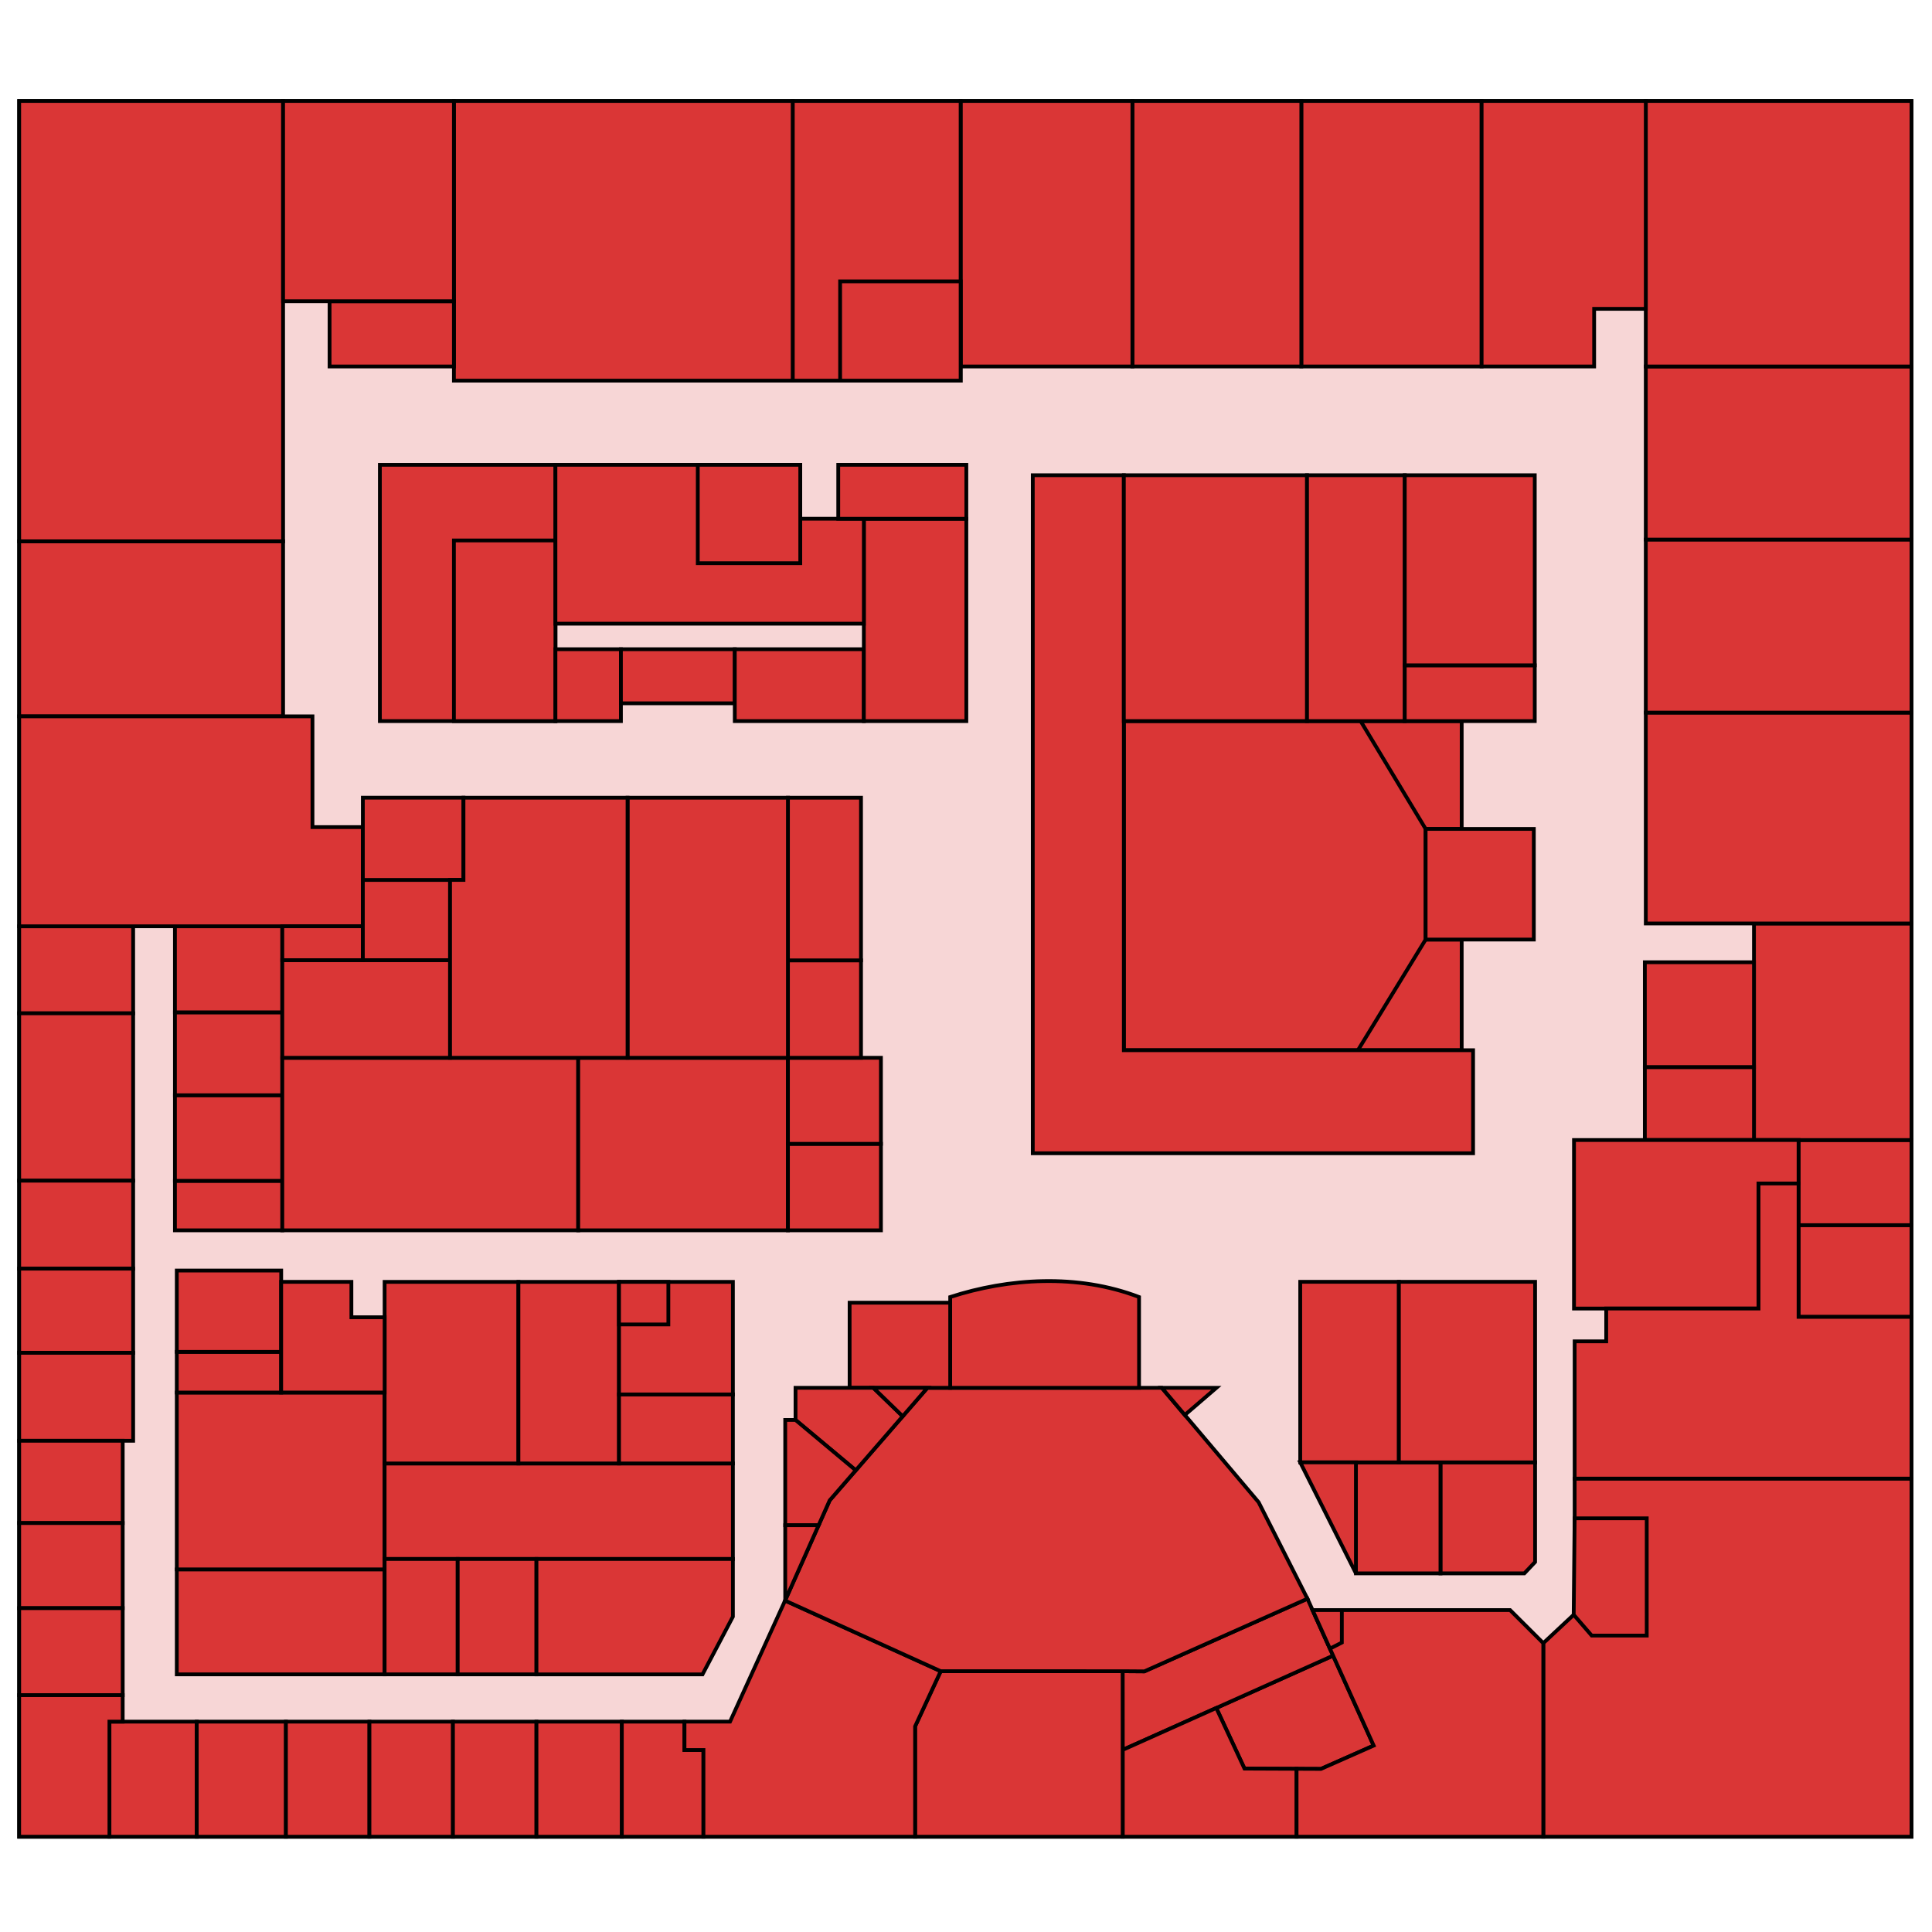
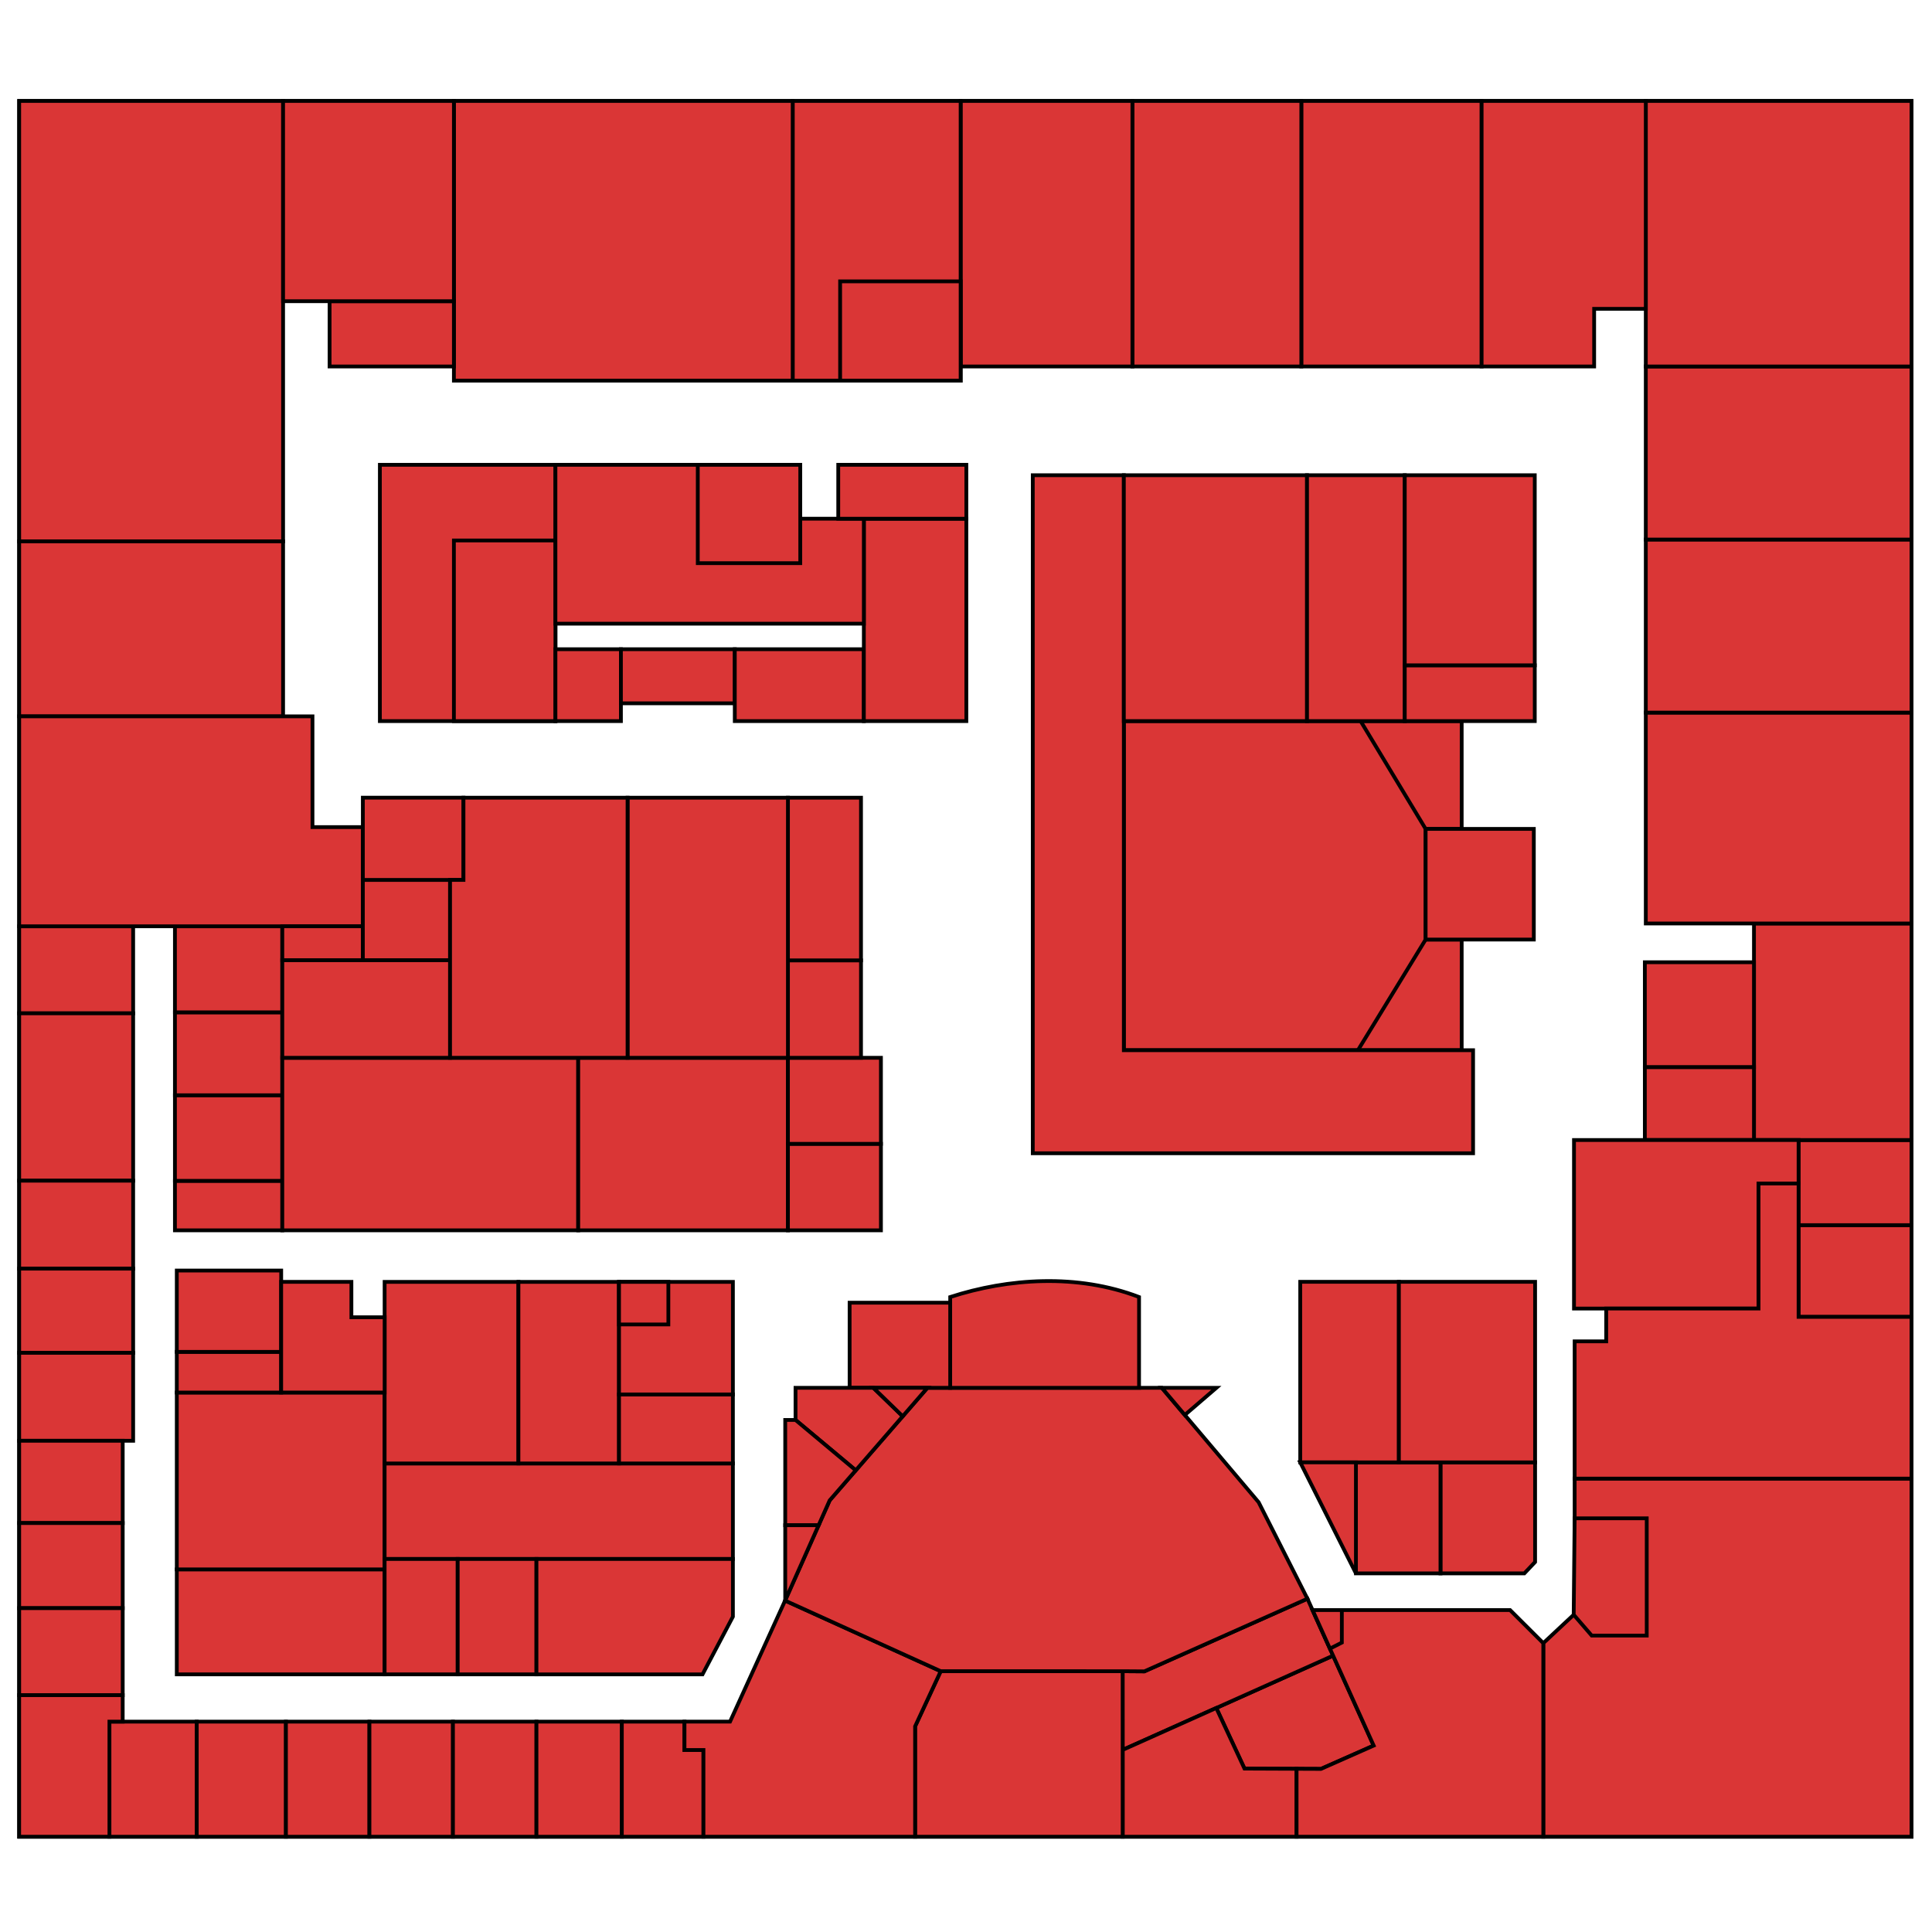
<svg xmlns="http://www.w3.org/2000/svg" xmlns:ns1="http://www.openswatchbook.org/uri/2009/osb" xmlns:xlink="http://www.w3.org/1999/xlink" width="1024" height="1024" id="svg2" version="1.1">
  <defs id="defs4">
    <linearGradient id="linearGradient4705" ns1:paint="solid">
      <stop style="stop-color:#ffffff;stop-opacity:1;" offset="0" id="stop4707" />
    </linearGradient>
    <linearGradient xlink:href="#linearGradient4705" id="linearGradient4709" x1="32.296" y1="533.076" x2="716.99" y2="533.076" gradientUnits="userSpaceOnUse" />
  </defs>
  <g id="layer4" style="display:inline">
    <g id="g4587" transform="matrix(-0.9958291,0,0,-0.9923978,1021.687,1021.481)">
-       <rect y="48.342" x="8.592" height="927.043" width="1007.164" id="rect3365" style="display:inline;fill:#f7d6d6;fill-opacity:1;stroke:#000000;stroke-width:2.012;stroke-miterlimit:4;stroke-dasharray:none;stroke-opacity:1" />
+       <rect y="48.342" x="8.592" height="927.043" width="1007.164" id="rect3365" style="display:inline;fill:#f7d6d6;fill-opacity:0;stroke:#000000;stroke-width:2.012;stroke-miterlimit:4;stroke-dasharray:none;stroke-opacity:1" />
      <rect y="325.985" x="8.592" height="48.992" width="60.098" id="rect4137" style="display:inline;fill:#da3636;fill-opacity:1;stroke:#000000;stroke-width:2.012;stroke-miterlimit:4;stroke-dasharray:none;stroke-opacity:1" />
      <rect y="374.977" x="8.592" height="45.457" width="60.098" id="rect4139" style="display:inline;fill:#da3636;fill-opacity:1;stroke:#000000;stroke-width:2.012;stroke-miterlimit:4;stroke-dasharray:none;stroke-opacity:1" />
      <rect y="420.434" x="8.592" height="115.662" width="83.837" id="rect4141" style="display:inline;fill:#da3636;fill-opacity:1;stroke:#000000;stroke-width:2.012;stroke-miterlimit:4;stroke-dasharray:none;stroke-opacity:1" />
      <rect y="459.325" x="92.429" height="56.063" width="58.084" id="rect4145" style="display:inline;fill:#da3636;fill-opacity:1;stroke:#000000;stroke-width:2.012;stroke-miterlimit:4;stroke-dasharray:none;stroke-opacity:1" />
      <rect y="420.434" x="92.429" height="38.891" width="58.084" id="rect4147" style="display:inline;fill:#da3636;fill-opacity:1;stroke:#000000;stroke-width:2.012;stroke-miterlimit:4;stroke-dasharray:none;stroke-opacity:1" />
      <rect y="536.096" x="8.592" height="112.632" width="141.415" id="rect4149" style="display:inline;fill:#da3636;fill-opacity:1;stroke:#000000;stroke-width:2.012;stroke-miterlimit:4;stroke-dasharray:none;stroke-opacity:1" />
      <rect y="648.728" x="8.592" height="92.429" width="141.415" id="rect4151" style="display:inline;fill:#da3636;fill-opacity:1;stroke:#000000;stroke-width:2.012;stroke-miterlimit:4;stroke-dasharray:none;stroke-opacity:1" />
      <rect y="741.157" x="8.592" height="92.429" width="141.415" id="rect4153" style="display:inline;fill:#da3636;fill-opacity:1;stroke:#000000;stroke-width:2.012;stroke-miterlimit:4;stroke-dasharray:none;stroke-opacity:1" />
      <rect y="833.586" x="8.592" height="141.799" width="141.415" id="rect4155" style="display:inline;fill:#da3636;fill-opacity:1;stroke:#000000;stroke-width:2.012;stroke-miterlimit:4;stroke-dasharray:none;stroke-opacity:1" />
      <rect y="833.586" x="237.386" height="141.799" width="95.964" id="rect4157" style="display:inline;fill:#da3636;fill-opacity:1;stroke:#000000;stroke-width:2.012;stroke-miterlimit:4;stroke-dasharray:none;stroke-opacity:1" />
      <rect y="833.586" x="333.35" height="141.799" width="89.904" id="rect4159" style="display:inline;fill:#da3636;fill-opacity:1;stroke:#000000;stroke-width:2.012;stroke-miterlimit:4;stroke-dasharray:none;stroke-opacity:1" />
      <rect y="833.586" x="423.254" height="141.799" width="91.419" id="rect4161" style="display:inline;fill:#da3636;fill-opacity:1;stroke:#000000;stroke-width:2.012;stroke-miterlimit:4;stroke-dasharray:none;stroke-opacity:1" />
      <rect y="826.01" x="514.673" height="149.375" width="89.399" id="rect4163" style="display:inline;fill:#da3636;fill-opacity:1;stroke:#000000;stroke-width:2.012;stroke-miterlimit:4;stroke-dasharray:none;stroke-opacity:1" />
      <rect y="826.01" x="514.673" height="53.033" width="64.145" id="rect4165" style="display:inline;fill:#da3636;fill-opacity:1;stroke:#000000;stroke-width:2.012;stroke-miterlimit:4;stroke-dasharray:none;stroke-opacity:1" />
      <rect y="826.01" x="604.071" height="149.375" width="180.312" id="rect4167" style="display:inline;fill:#da3636;fill-opacity:1;stroke:#000000;stroke-width:2.012;stroke-miterlimit:4;stroke-dasharray:none;stroke-opacity:1" />
      <rect y="833.586" x="784.383" height="34.85" width="66.165" id="rect4169" style="display:inline;fill:#da3636;fill-opacity:1;stroke:#000000;stroke-width:2.012;stroke-miterlimit:4;stroke-dasharray:none;stroke-opacity:1" />
      <rect y="740.147" x="875.297" height="235.238" width="140.459" id="rect4171" style="display:inline;fill:#da3636;fill-opacity:1;stroke:#000000;stroke-width:2.012;stroke-miterlimit:4;stroke-dasharray:none;stroke-opacity:1" />
      <rect y="646.708" x="875.297" height="93.439" width="140.459" id="rect4173" style="display:inline;fill:#da3636;fill-opacity:1;stroke:#000000;stroke-width:2.012;stroke-miterlimit:4;stroke-dasharray:none;stroke-opacity:1" />
      <rect y="488.114" x="955.099" height="46.467" width="60.657" id="rect4177" style="display:inline;fill:#da3636;fill-opacity:1;stroke:#000000;stroke-width:2.012;stroke-miterlimit:4;stroke-dasharray:none;stroke-opacity:1" />
      <rect y="398.716" x="955.099" height="89.398" width="60.657" id="rect4179" style="display:inline;fill:#da3636;fill-opacity:1;stroke:#000000;stroke-width:2.012;stroke-miterlimit:4;stroke-dasharray:none;stroke-opacity:1" />
      <rect y="351.743" x="955.099" height="46.972" width="60.657" id="rect4181" style="display:inline;fill:#da3636;fill-opacity:1;stroke:#000000;stroke-width:2.012;stroke-miterlimit:4;stroke-dasharray:none;stroke-opacity:1" />
      <rect y="306.792" x="955.099" height="44.952" width="60.657" id="rect4183" style="display:inline;fill:#da3636;fill-opacity:1;stroke:#000000;stroke-width:2.012;stroke-miterlimit:4;stroke-dasharray:none;stroke-opacity:1" />
      <rect y="259.82" x="955.099" height="46.972" width="60.657" id="rect4185" style="display:inline;fill:#da3636;fill-opacity:1;stroke:#000000;stroke-width:2.012;stroke-miterlimit:4;stroke-dasharray:none;stroke-opacity:1" />
      <rect y="215.878" x="960.655" height="43.942" width="55.101" id="rect4191" style="display:inline;fill:#da3636;fill-opacity:1;stroke:#000000;stroke-width:2.012;stroke-miterlimit:4;stroke-dasharray:none;stroke-opacity:1" />
      <rect y="170.421" x="960.655" height="45.457" width="55.101" id="rect4193" style="display:inline;fill:#da3636;fill-opacity:1;stroke:#000000;stroke-width:2.012;stroke-miterlimit:4;stroke-dasharray:none;stroke-opacity:1" />
      <rect y="123.954" x="960.655" height="46.467" width="55.101" id="rect4195" style="display:inline;fill:#da3636;fill-opacity:1;stroke:#000000;stroke-width:2.012;stroke-miterlimit:4;stroke-dasharray:none;stroke-opacity:1" />
      <rect y="48.342" x="921.259" height="61.47" width="46.467" id="rect4197" style="display:inline;fill:#da3636;fill-opacity:1;stroke:#000000;stroke-width:2.012;stroke-miterlimit:4;stroke-dasharray:none;stroke-opacity:1" />
      <rect y="48.342" x="873.782" height="61.47" width="47.477" id="rect4199" style="display:inline;fill:#da3636;fill-opacity:1;stroke:#000000;stroke-width:2.012;stroke-miterlimit:4;stroke-dasharray:none;stroke-opacity:1" />
      <rect y="48.342" x="829.335" height="61.47" width="44.447" id="rect4201" style="display:inline;fill:#da3636;fill-opacity:1;stroke:#000000;stroke-width:2.012;stroke-miterlimit:4;stroke-dasharray:none;stroke-opacity:1" />
      <rect y="48.342" x="784.889" height="61.47" width="44.447" id="rect4203" style="display:inline;fill:#da3636;fill-opacity:1;stroke:#000000;stroke-width:2.012;stroke-miterlimit:4;stroke-dasharray:none;stroke-opacity:1" />
      <rect y="48.342" x="740.442" height="61.47" width="44.447" id="rect4205" style="display:inline;fill:#da3636;fill-opacity:1;stroke:#000000;stroke-width:2.012;stroke-miterlimit:4;stroke-dasharray:none;stroke-opacity:1" />
      <rect y="48.342" x="694.985" height="61.47" width="45.457" id="rect4207" style="display:inline;fill:#da3636;fill-opacity:1;stroke:#000000;stroke-width:2.012;stroke-miterlimit:4;stroke-dasharray:none;stroke-opacity:1" />
      <rect y="135.066" x="821.254" height="56.063" width="110.612" id="rect4209" style="display:inline;fill:#da3636;fill-opacity:1;stroke:#000000;stroke-width:2.012;stroke-miterlimit:4;stroke-dasharray:none;stroke-opacity:1" />
      <rect y="191.129" x="821.254" height="94.449" width="110.612" id="rect4220" style="display:inline;fill:#da3636;fill-opacity:1;stroke:#000000;stroke-width:2.012;stroke-miterlimit:4;stroke-dasharray:none;stroke-opacity:1" />
      <rect y="285.578" x="876.307" height="21.718" width="55.559" id="rect4222" style="display:inline;fill:#da3636;fill-opacity:1;stroke:#000000;stroke-width:2.012;stroke-miterlimit:4;stroke-dasharray:none;stroke-opacity:1" />
      <rect y="307.297" x="876.307" height="43.437" width="55.559" id="rect4224" style="display:inline;fill:#da3636;fill-opacity:1;stroke:#000000;stroke-width:2.012;stroke-miterlimit:4;stroke-dasharray:none;stroke-opacity:1" />
      <rect y="196.685" x="635.891" height="51.013" width="185.363" id="rect4226" style="display:inline;fill:#da3636;fill-opacity:1;stroke:#000000;stroke-width:2.012;stroke-miterlimit:4;stroke-dasharray:none;stroke-opacity:1" />
      <rect y="247.698" x="750.038" height="96.975" width="71.216" id="rect4228" style="display:inline;fill:#da3636;fill-opacity:1;stroke:#000000;stroke-width:2.012;stroke-miterlimit:4;stroke-dasharray:none;stroke-opacity:1" />
      <rect y="247.698" x="696.5" height="96.975" width="53.538" id="rect4230" style="display:inline;fill:#da3636;fill-opacity:1;stroke:#000000;stroke-width:2.012;stroke-miterlimit:4;stroke-dasharray:none;stroke-opacity:1" />
      <rect y="247.698" x="635.891" height="36.871" width="60.609" id="rect4234" style="display:inline;fill:#da3636;fill-opacity:1;stroke:#000000;stroke-width:2.012;stroke-miterlimit:4;stroke-dasharray:none;stroke-opacity:1" />
      <rect y="284.568" x="635.891" height="60.104" width="60.609" id="rect4236" style="display:inline;fill:#da3636;fill-opacity:1;stroke:#000000;stroke-width:2.012;stroke-miterlimit:4;stroke-dasharray:none;stroke-opacity:1" />
      <rect y="321.944" x="670.236" height="22.728" width="26.264" id="rect4238" style="display:inline;fill:#da3636;fill-opacity:1;stroke:#000000;stroke-width:2.012;stroke-miterlimit:4;stroke-dasharray:none;stroke-opacity:1" />
      <rect y="135.066" x="782.363" height="61.619" width="38.891" id="rect4240" style="display:inline;fill:#da3636;fill-opacity:1;stroke:#000000;stroke-width:2.012;stroke-miterlimit:4;stroke-dasharray:none;stroke-opacity:1" />
      <rect y="135.066" x="740.442" height="61.619" width="41.921" id="rect4242" style="display:inline;fill:#da3636;fill-opacity:1;stroke:#000000;stroke-width:2.012;stroke-miterlimit:4;stroke-dasharray:none;stroke-opacity:1" />
      <path id="rect4246" d="m 652.053,135.066 88.388,0 0,61.619 -104.551,0 0,-30.81 z" style="display:inline;fill:#da3636;fill-opacity:1;stroke:#000000;stroke-width:2.012;stroke-miterlimit:4;stroke-opacity:1;stroke-dasharray:none" />
      <path id="rect4249" d="m 651.562,48.344 0,46.312 10.094,0 0,15.156 33.344,0 0,-61.469 -43.438,0 z" style="display:inline;fill:#da3636;fill-opacity:1;stroke:#000000;stroke-width:2.012;stroke-miterlimit:4;stroke-dasharray:none;stroke-opacity:1" />
      <path id="rect4254" d="m 8.594,48.344 0,191.281 179.281,0 0,-72.249 16.688,-15.657 0,-103.375 z" style="display:inline;fill:#da3636;fill-opacity:1;stroke:#000000;stroke-width:2.012;stroke-miterlimit:4;stroke-dasharray:none;stroke-opacity:1" />
      <path id="rect4259" d="m 149.503,155.774 29.288,0 9.59,11.128 -0.505,51.501 -38.372,0 z" style="display:inline;fill:#da3636;fill-opacity:1;stroke:#000000;stroke-width:2.012;stroke-miterlimit:4;stroke-opacity:1;stroke-dasharray:none" />
      <path id="rect4262" d="m 229.165,209.357 30.706,0.14 37.047,16.833 0.429,35.689 -68.182,0 z" style="display:inline;fill:#da3636;fill-opacity:1;stroke:#000000;stroke-width:2.012;stroke-miterlimit:4;stroke-opacity:1;stroke-dasharray:none" transform="matrix(0.9121286,-0.4099041,0.4099041,0.9121286,0,0)" />
      <path id="rect4315" d="m 229.165,262.019 122.791,0 -17.201,38.338 -10.503,-4.816 -95.088,-0.19 z" style="display:inline;fill:#da3636;fill-opacity:1;stroke:#000000;stroke-width:2.012;stroke-miterlimit:4;stroke-opacity:1;stroke-dasharray:none" transform="matrix(0.9121286,-0.4099041,0.4099041,0.9121286,0,0)" />
      <path id="path4324" d="m 335.876,48.342 0,36.278 27.726,0.114 15.02,32.377 49.81,-22.384 0,-46.385 z" style="fill:#da3636;fill-opacity:1;stroke:#000000;stroke-width:2.012;stroke-miterlimit:4;stroke-dasharray:none;stroke-opacity:1" />
      <path id="path4326" d="m 428.457,136.747 96.822,0 13.637,-29.46 0,-58.944 -110.485,0 z" style="fill:#da3636;fill-opacity:1;stroke:#000000;stroke-width:2.012;stroke-miterlimit:4;stroke-dasharray:none;stroke-opacity:1" />
      <path id="path4328" d="m 661.656,109.812 -24.25,0 -29.294,64.649 -82.833,-37.715 13.637,-29.46 0,-58.944 112.646,0.002 0,46.312 10.094,0 z" style="fill:#da3636;fill-opacity:1;stroke:#000000;stroke-width:2.012;stroke-miterlimit:4;stroke-dasharray:none;stroke-opacity:1" />
      <path id="path4330" d="m 204.562,151.719 17.682,17.682 105.125,0 -32.525,-72.375 28.065,-12.459 12.966,0.054 0,-36.278 -131.313,0.002 z" style="fill:#da3636;fill-opacity:1;stroke:#000000;stroke-width:2.012;stroke-miterlimit:4;stroke-dasharray:none;stroke-opacity:1" />
      <path id="path4332" d="m 330.093,175.463 25.985,51.527 51.518,61.114 124.754,0 52.023,-60.104 23.739,-53.538 -82.833,-37.715 -96.822,-0.002 -11.554,-0.086 z" style="fill:#da3636;fill-opacity:1;stroke:#000000;stroke-width:2.012;stroke-miterlimit:4;stroke-dasharray:none;stroke-opacity:1" />
      <path id="path4334" d="m 419.718,288.104 0,48.487 c 32.83,12.627 69.653,10.028 100.51,0 l 0,-48.487 z" style="fill:#da3636;fill-opacity:1;stroke:#000000;stroke-width:2.012;stroke-miterlimit:4;stroke-dasharray:none;stroke-opacity:1" />
      <rect y="288.104" x="520.229" height="45.457" width="53.538" id="rect4336" style="fill:#da3636;fill-opacity:1;stroke:#000000;stroke-width:2.012;stroke-miterlimit:4;stroke-dasharray:none;stroke-opacity:1" />
      <path id="path4338" d="m 545.506,272.904 15.633,15.2 41.416,0 0,-17.173 -32.055,-26.905 z" style="fill:#da3636;fill-opacity:1;stroke:#000000;stroke-width:2.012;stroke-miterlimit:4;stroke-dasharray:none;stroke-opacity:1" />
      <path id="path4340" d="m 602.556,270.931 5.48,0 0,-56.217 -17.772,0 -5.891,13.286 -13.872,16.027 z" style="fill:#da3636;fill-opacity:1;stroke:#000000;stroke-width:2.012;stroke-miterlimit:4;stroke-dasharray:none;stroke-opacity:1" />
      <path id="path4342" d="m 608.036,214.714 0,-40.081 -17.772,40.081 z" style="fill:#da3636;fill-opacity:1;stroke:#000000;stroke-width:2.012;stroke-miterlimit:4;stroke-dasharray:none;stroke-opacity:1" />
      <path id="path4344" d="m 407.597,288.104 -29.042,0 16.808,-14.513 z" style="fill:#da3636;fill-opacity:1;stroke:#000000;stroke-width:2.012;stroke-miterlimit:4;stroke-dasharray:none;stroke-opacity:1" />
      <path id="path4346" d="m 311.786,169.4 0,-17.365 6.328,-3.231 9.256,20.596 z" style="fill:#da3636;fill-opacity:1;stroke:#000000;stroke-width:2.012;stroke-miterlimit:4;stroke-dasharray:none;stroke-opacity:1" />
      <path id="path4348" d="m 208.929,195.071 0,53.214 50.357,0 0,-59.286 -44.643,0 z" style="fill:#da3636;fill-opacity:1;stroke:#000000;stroke-width:2.012;stroke-miterlimit:4;stroke-dasharray:none;stroke-opacity:1" />
      <rect y="189" x="259.286" height="59.286" width="45" id="rect4350" style="fill:#da3636;fill-opacity:1;stroke:#000000;stroke-width:2.012;stroke-miterlimit:4;stroke-dasharray:none;stroke-opacity:1" />
      <rect y="248.286" x="281.429" height="96.429" width="52.5" id="rect4355" style="fill:#da3636;fill-opacity:1;stroke:#000000;stroke-width:2.012;stroke-miterlimit:4;stroke-dasharray:none;stroke-opacity:1" />
      <rect y="248.286" x="208.929" height="96.429" width="72.5" id="rect4357" style="fill:#da3636;fill-opacity:1;stroke:#000000;stroke-width:2.012;stroke-miterlimit:4;stroke-dasharray:none;stroke-opacity:1" />
      <path id="path4359" d="m 304.286,189 0,59.286 29.643,0 z" style="fill:#da3636;fill-opacity:1;stroke:#000000;stroke-width:2.012;stroke-miterlimit:4;stroke-dasharray:none;stroke-opacity:1" />
      <path id="rect4361" d="m 90,330.438 0,66.781 -21.312,0 0,23.219 119.531,0 0,-90 -98.219,0 z" style="fill:#da3636;fill-opacity:1;stroke:#000000;stroke-width:2.012;stroke-miterlimit:4;stroke-dasharray:none;stroke-opacity:1" />
      <path id="path4366" d="m 187.875,239.625 0,73.304 -16.804,0 0,17.509 -81.071,0 0,66.781 -21.31,0 0,-71.234 -60.098,0 0.002,-86.36 z" style="fill:#da3636;fill-opacity:1;stroke:#000000;stroke-width:2.012;stroke-miterlimit:4;stroke-dasharray:none;stroke-opacity:1" />
      <path id="path4368" d="m 237.386,833.586 -59.886,0 0,30.771 -27.492,0 0,111.028 87.378,0 z" style="fill:#da3636;fill-opacity:1;stroke:#000000;stroke-width:2.012;stroke-miterlimit:4;stroke-dasharray:none;stroke-opacity:1" />
      <path id="rect4370" d="m 248,468.406 0,59.094 19.188,0 0,59.094 -19.188,0 0,57.594 179.812,0 0,-175.781 -179.812,0 z" style="fill:#da3636;fill-opacity:1;stroke:#000000;stroke-width:2.012;stroke-miterlimit:4;stroke-dasharray:none;stroke-opacity:1" />
      <rect y="527.51" x="209.607" height="59.094" width="57.579" id="rect4372" style="fill:#da3636;fill-opacity:1;stroke:#000000;stroke-width:2.012;stroke-miterlimit:4;stroke-dasharray:none;stroke-opacity:1" />
      <path id="path4377" d="m 267.188,527.5 36.027,-59.094" style="fill:#da3636;fill-opacity:1;stroke:#000000;stroke-width:2.012;stroke-miterlimit:4;stroke-dasharray:none;stroke-opacity:1" />
      <path id="path4379" d="m 267.185,586.594 34.6,57.594" style="fill:#da3636;fill-opacity:1;stroke:#000000;stroke-width:2.012;stroke-miterlimit:4;stroke-dasharray:none;stroke-opacity:1" />
      <path id="rect4381" d="m 241.938,413.375 0,55.031 185.875,0 0,307.094 48.469,0 0,-307.094 0,-55.031 -234.344,0 z" style="fill:#da3636;fill-opacity:1;stroke:#000000;stroke-width:2.012;stroke-miterlimit:4;stroke-dasharray:none;stroke-opacity:1" />
      <rect y="644.188" x="330.32" height="131.312" width="97.493" id="rect4386" style="fill:#da3636;fill-opacity:1;stroke:#000000;stroke-width:2.012;stroke-miterlimit:4;stroke-dasharray:none;stroke-opacity:1" />
      <rect y="644.188" x="278.297" height="131.312" width="52.023" id="rect4388" style="fill:#da3636;fill-opacity:1;stroke:#000000;stroke-width:2.012;stroke-miterlimit:4;stroke-dasharray:none;stroke-opacity:1" />
      <rect y="644.188" x="209.102" height="29.795" width="69.195" id="rect4390" style="fill:#da3636;fill-opacity:1;stroke:#000000;stroke-width:2.012;stroke-miterlimit:4;stroke-dasharray:none;stroke-opacity:1" />
      <rect y="673.982" x="209.102" height="101.518" width="69.195" id="rect4392" style="fill:#da3636;fill-opacity:1;stroke:#000000;stroke-width:2.012;stroke-miterlimit:4;stroke-dasharray:none;stroke-opacity:1" />
      <rect y="372.214" x="875.714" height="26.429" width="57.143" id="rect4396" style="fill:#da3636;fill-opacity:1;stroke:#000000;stroke-width:2.012;stroke-miterlimit:4;stroke-dasharray:none;stroke-opacity:1" />
      <rect y="398.643" x="875.714" height="45.714" width="57.143" id="rect4402" style="fill:#da3636;fill-opacity:1;stroke:#000000;stroke-width:2.012;stroke-miterlimit:4;stroke-dasharray:none;stroke-opacity:1" />
      <rect y="444.357" x="875.714" height="44.286" width="57.143" id="rect4404" style="fill:#da3636;fill-opacity:1;stroke:#000000;stroke-width:2.012;stroke-miterlimit:4;stroke-dasharray:none;stroke-opacity:1" />
      <rect y="488.643" x="875.714" height="45.951" width="57.143" id="rect4406" style="fill:#da3636;fill-opacity:1;stroke:#000000;stroke-width:2.012;stroke-miterlimit:4;stroke-dasharray:none;stroke-opacity:1" />
      <path id="rect4408" d="m 832.844,534.594 0,52.969 26.812,0 0,59.156 156.094,0 0,-112.125 -156.094,0 -26.812,0 z" style="fill:#da3636;fill-opacity:1;stroke:#000000;stroke-width:2.012;stroke-miterlimit:4;stroke-dasharray:none;stroke-opacity:1" />
      <path id="rect4415" d="m 821.25,285.594 0,40.188 17.688,0 0,18.906 37.375,0 0,-59.094 -55.062,0 z" style="fill:#da3636;fill-opacity:1;stroke:#000000;stroke-width:2.012;stroke-miterlimit:4;stroke-dasharray:none;stroke-opacity:1" />
      <rect y="372.214" x="718.214" height="92.143" width="157.5" id="rect4420" style="fill:#da3636;fill-opacity:1;stroke:#000000;stroke-width:2.012;stroke-miterlimit:4;stroke-dasharray:none;stroke-opacity:1" />
      <rect y="464.357" x="786.429" height="52.143" width="89.286" id="rect4422" style="fill:#da3636;fill-opacity:1;stroke:#000000;stroke-width:2.012;stroke-miterlimit:4;stroke-dasharray:none;stroke-opacity:1" />
      <rect y="516.5" x="832.844" height="18.094" width="42.871" id="rect4424" style="fill:#da3636;fill-opacity:1;stroke:#000000;stroke-width:2.012;stroke-miterlimit:4;stroke-dasharray:none;stroke-opacity:1" />
      <rect y="516.5" x="786.429" height="42.857" width="46.415" id="rect4426" style="fill:#da3636;fill-opacity:1;stroke:#000000;stroke-width:2.012;stroke-miterlimit:4;stroke-dasharray:none;stroke-opacity:1" />
      <rect y="559.357" x="779.286" height="43.929" width="53.558" id="rect4428" style="fill:#da3636;fill-opacity:1;stroke:#000000;stroke-width:2.012;stroke-miterlimit:4;stroke-dasharray:none;stroke-opacity:1" />
      <rect y="372.214" x="606.597" height="92.143" width="111.618" id="rect4430" style="fill:#da3636;fill-opacity:1;stroke:#000000;stroke-width:2.012;stroke-miterlimit:4;stroke-dasharray:none;stroke-opacity:1" />
      <rect y="372.214" x="557.099" height="46.199" width="49.497" id="rect4432" style="fill:#da3636;fill-opacity:1;stroke:#000000;stroke-width:2.012;stroke-miterlimit:4;stroke-dasharray:none;stroke-opacity:1" />
      <rect y="418.414" x="557.099" height="45.944" width="49.497" id="rect4436" style="fill:#da3636;fill-opacity:1;stroke:#000000;stroke-width:2.012;stroke-miterlimit:4;stroke-dasharray:none;stroke-opacity:1" />
      <rect y="464.357" x="567.706" height="52.041" width="38.891" id="rect4438" style="fill:#da3636;fill-opacity:1;stroke:#000000;stroke-width:2.012;stroke-miterlimit:4;stroke-dasharray:none;stroke-opacity:1" />
      <rect y="516.398" x="567.706" height="86.873" width="38.891" id="rect4440" style="fill:#da3636;fill-opacity:1;stroke:#000000;stroke-width:2.012;stroke-miterlimit:4;stroke-dasharray:none;stroke-opacity:1" />
      <rect y="464.357" x="606.597" height="138.914" width="85.358" id="rect4442" style="fill:#da3636;fill-opacity:1;stroke:#000000;stroke-width:2.012;stroke-miterlimit:4;stroke-dasharray:none;stroke-opacity:1" />
      <path id="path4448" d="m 691.955,603.272 87.331,0 0,-43.914 7.143,0 0,-95 -94.474,0 z" style="fill:#da3636;fill-opacity:1;stroke:#000000;stroke-width:2.012;stroke-miterlimit:4;stroke-dasharray:none;stroke-opacity:1" />
      <rect y="644.183" x="730.34" height="136.876" width="93.439" id="rect4450" style="fill:#da3636;fill-opacity:1;stroke:#000000;stroke-width:2.012;stroke-miterlimit:4;stroke-dasharray:none;stroke-opacity:1" />
      <rect y="644.183" x="730.34" height="96.47" width="54.043" id="rect4452" style="fill:#da3636;fill-opacity:1;stroke:#000000;stroke-width:2.012;stroke-miterlimit:4;stroke-dasharray:none;stroke-opacity:1" />
      <rect y="644.183" x="695.49" height="38.386" width="34.85" id="rect4454" style="fill:#da3636;fill-opacity:1;stroke:#000000;stroke-width:2.012;stroke-miterlimit:4;stroke-dasharray:none;stroke-opacity:1" />
      <rect y="653.687" x="634.881" height="28.881" width="60.609" id="rect4458" style="fill:#da3636;fill-opacity:1;stroke:#000000;stroke-width:2.012;stroke-miterlimit:4;stroke-dasharray:none;stroke-opacity:1" />
      <rect y="644.183" x="566.19" height="38.386" width="68.69" id="rect4462" style="fill:#da3636;fill-opacity:1;stroke:#000000;stroke-width:2.012;stroke-miterlimit:4;stroke-dasharray:none;stroke-opacity:1" />
      <rect y="644.183" x="511.642" height="108.086" width="54.548" id="rect4464" style="fill:#da3636;fill-opacity:1;stroke:#000000;stroke-width:2.012;stroke-miterlimit:4;stroke-dasharray:none;stroke-opacity:1" />
      <path id="rect4466" d="m 566.188,696.219 0,56.062 13.625,0 20.219,0 0,28.781 130.312,0 0,-84.844 -164.156,0 z" style="fill:#da3636;fill-opacity:1;stroke:#000000;stroke-width:2.012;stroke-miterlimit:4;stroke-dasharray:none;stroke-opacity:1" />
      <rect y="728.53" x="600.031" height="52.528" width="54.548" id="rect4468" style="fill:#da3636;fill-opacity:1;stroke:#000000;stroke-width:2.012;stroke-miterlimit:4;stroke-dasharray:none;stroke-opacity:1" />
      <rect y="752.269" x="511.642" height="28.794" width="68.17" id="rect4473" style="fill:#da3636;fill-opacity:1;stroke:#000000;stroke-width:2.012;stroke-miterlimit:4;stroke-dasharray:none;stroke-opacity:1" />
      <rect style="fill:#da3636;fill-opacity:1;stroke:#000000;stroke-width:2;stroke-miterlimit:4;stroke-dasharray:none;stroke-opacity:1" id="rect4696" width="90.535" height="106.136" x="150.041" y="53.51" transform="matrix(-1.004188,0,0,-1.007661,1025.966,1029.305)" />
      <path style="fill:#da3636;fill-opacity:1;stroke:#000000;stroke-width:2;stroke-miterlimit:4;stroke-dasharray:none;stroke-opacity:1" d="m 10.156,898.469 0,75.031 47.844,0 0,-61 7.031,0 0,-14.031 -7.031,0 -47.844,0 z" transform="matrix(-1.004188,0,0,-1.007661,1025.966,1029.305)" id="rect4698" />
      <path style="fill:#da3636;fill-opacity:1;stroke:#000000;stroke-width:2;stroke-miterlimit:4;stroke-dasharray:none;stroke-opacity:1" d="m 462.888,735.567 15.568,15.084 13.101,-15.084 z" id="path4703" transform="matrix(-1.004188,0,0,-1.007661,1025.966,1029.305)" />
    </g>
  </g>
</svg>
